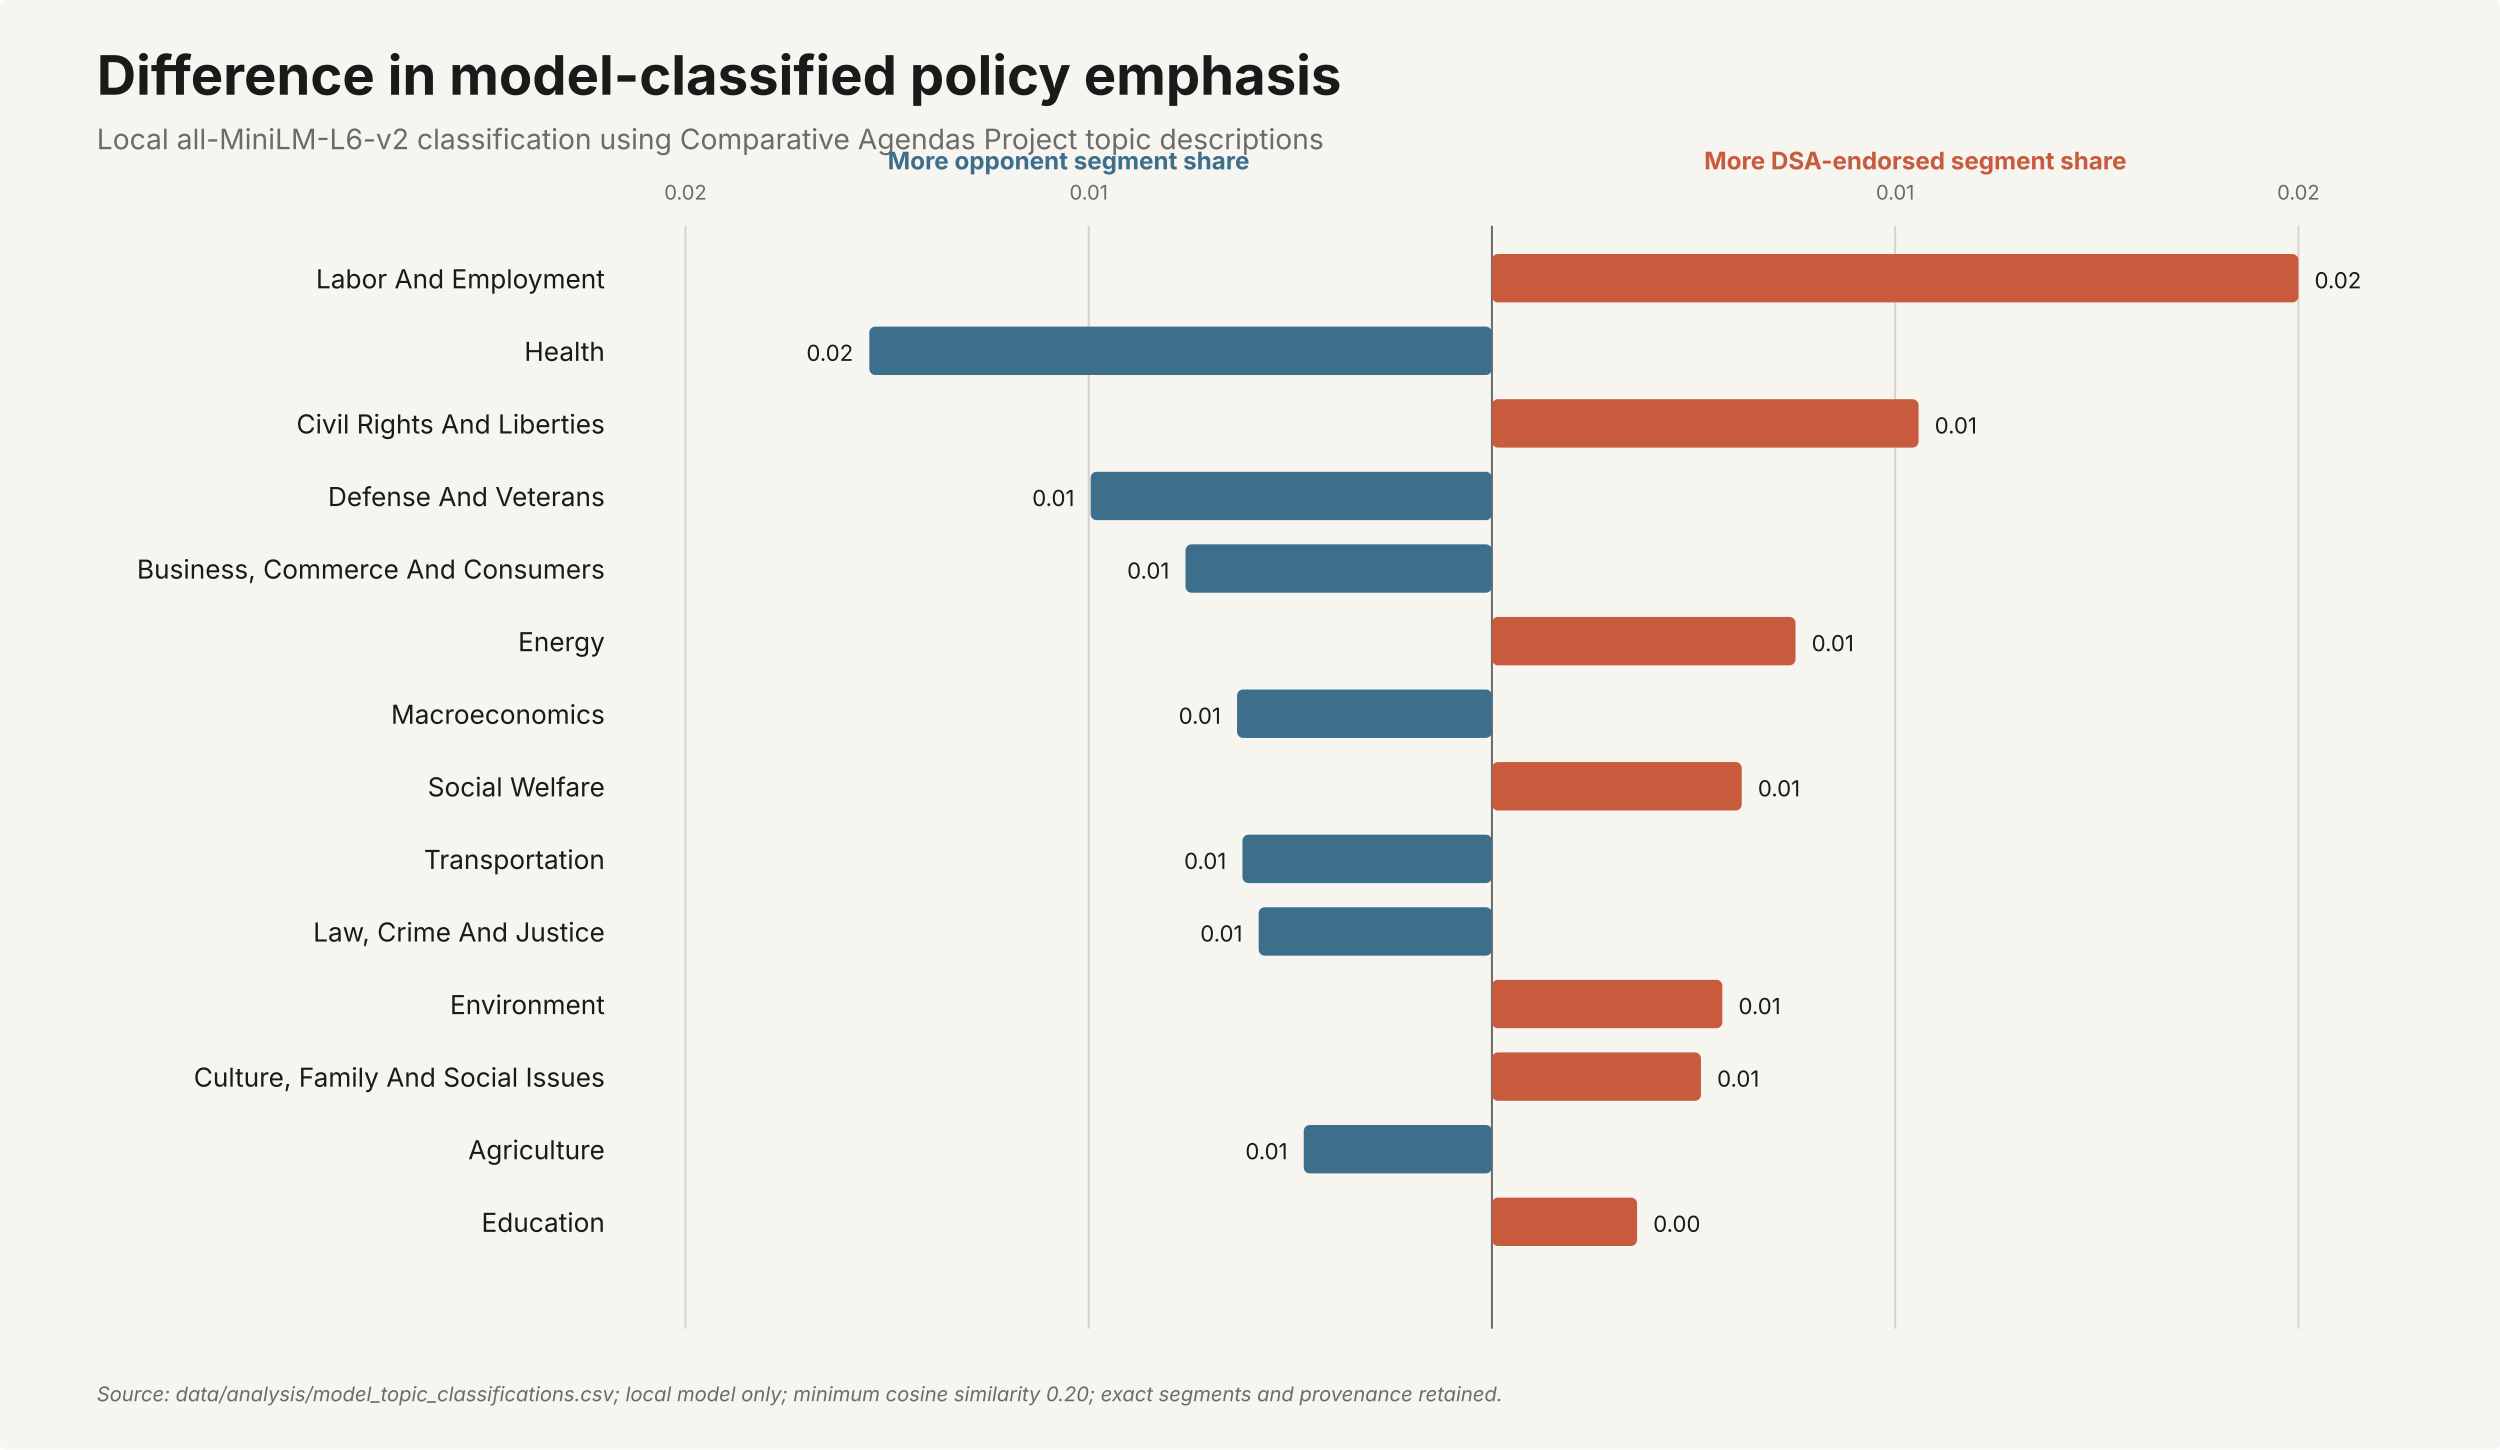
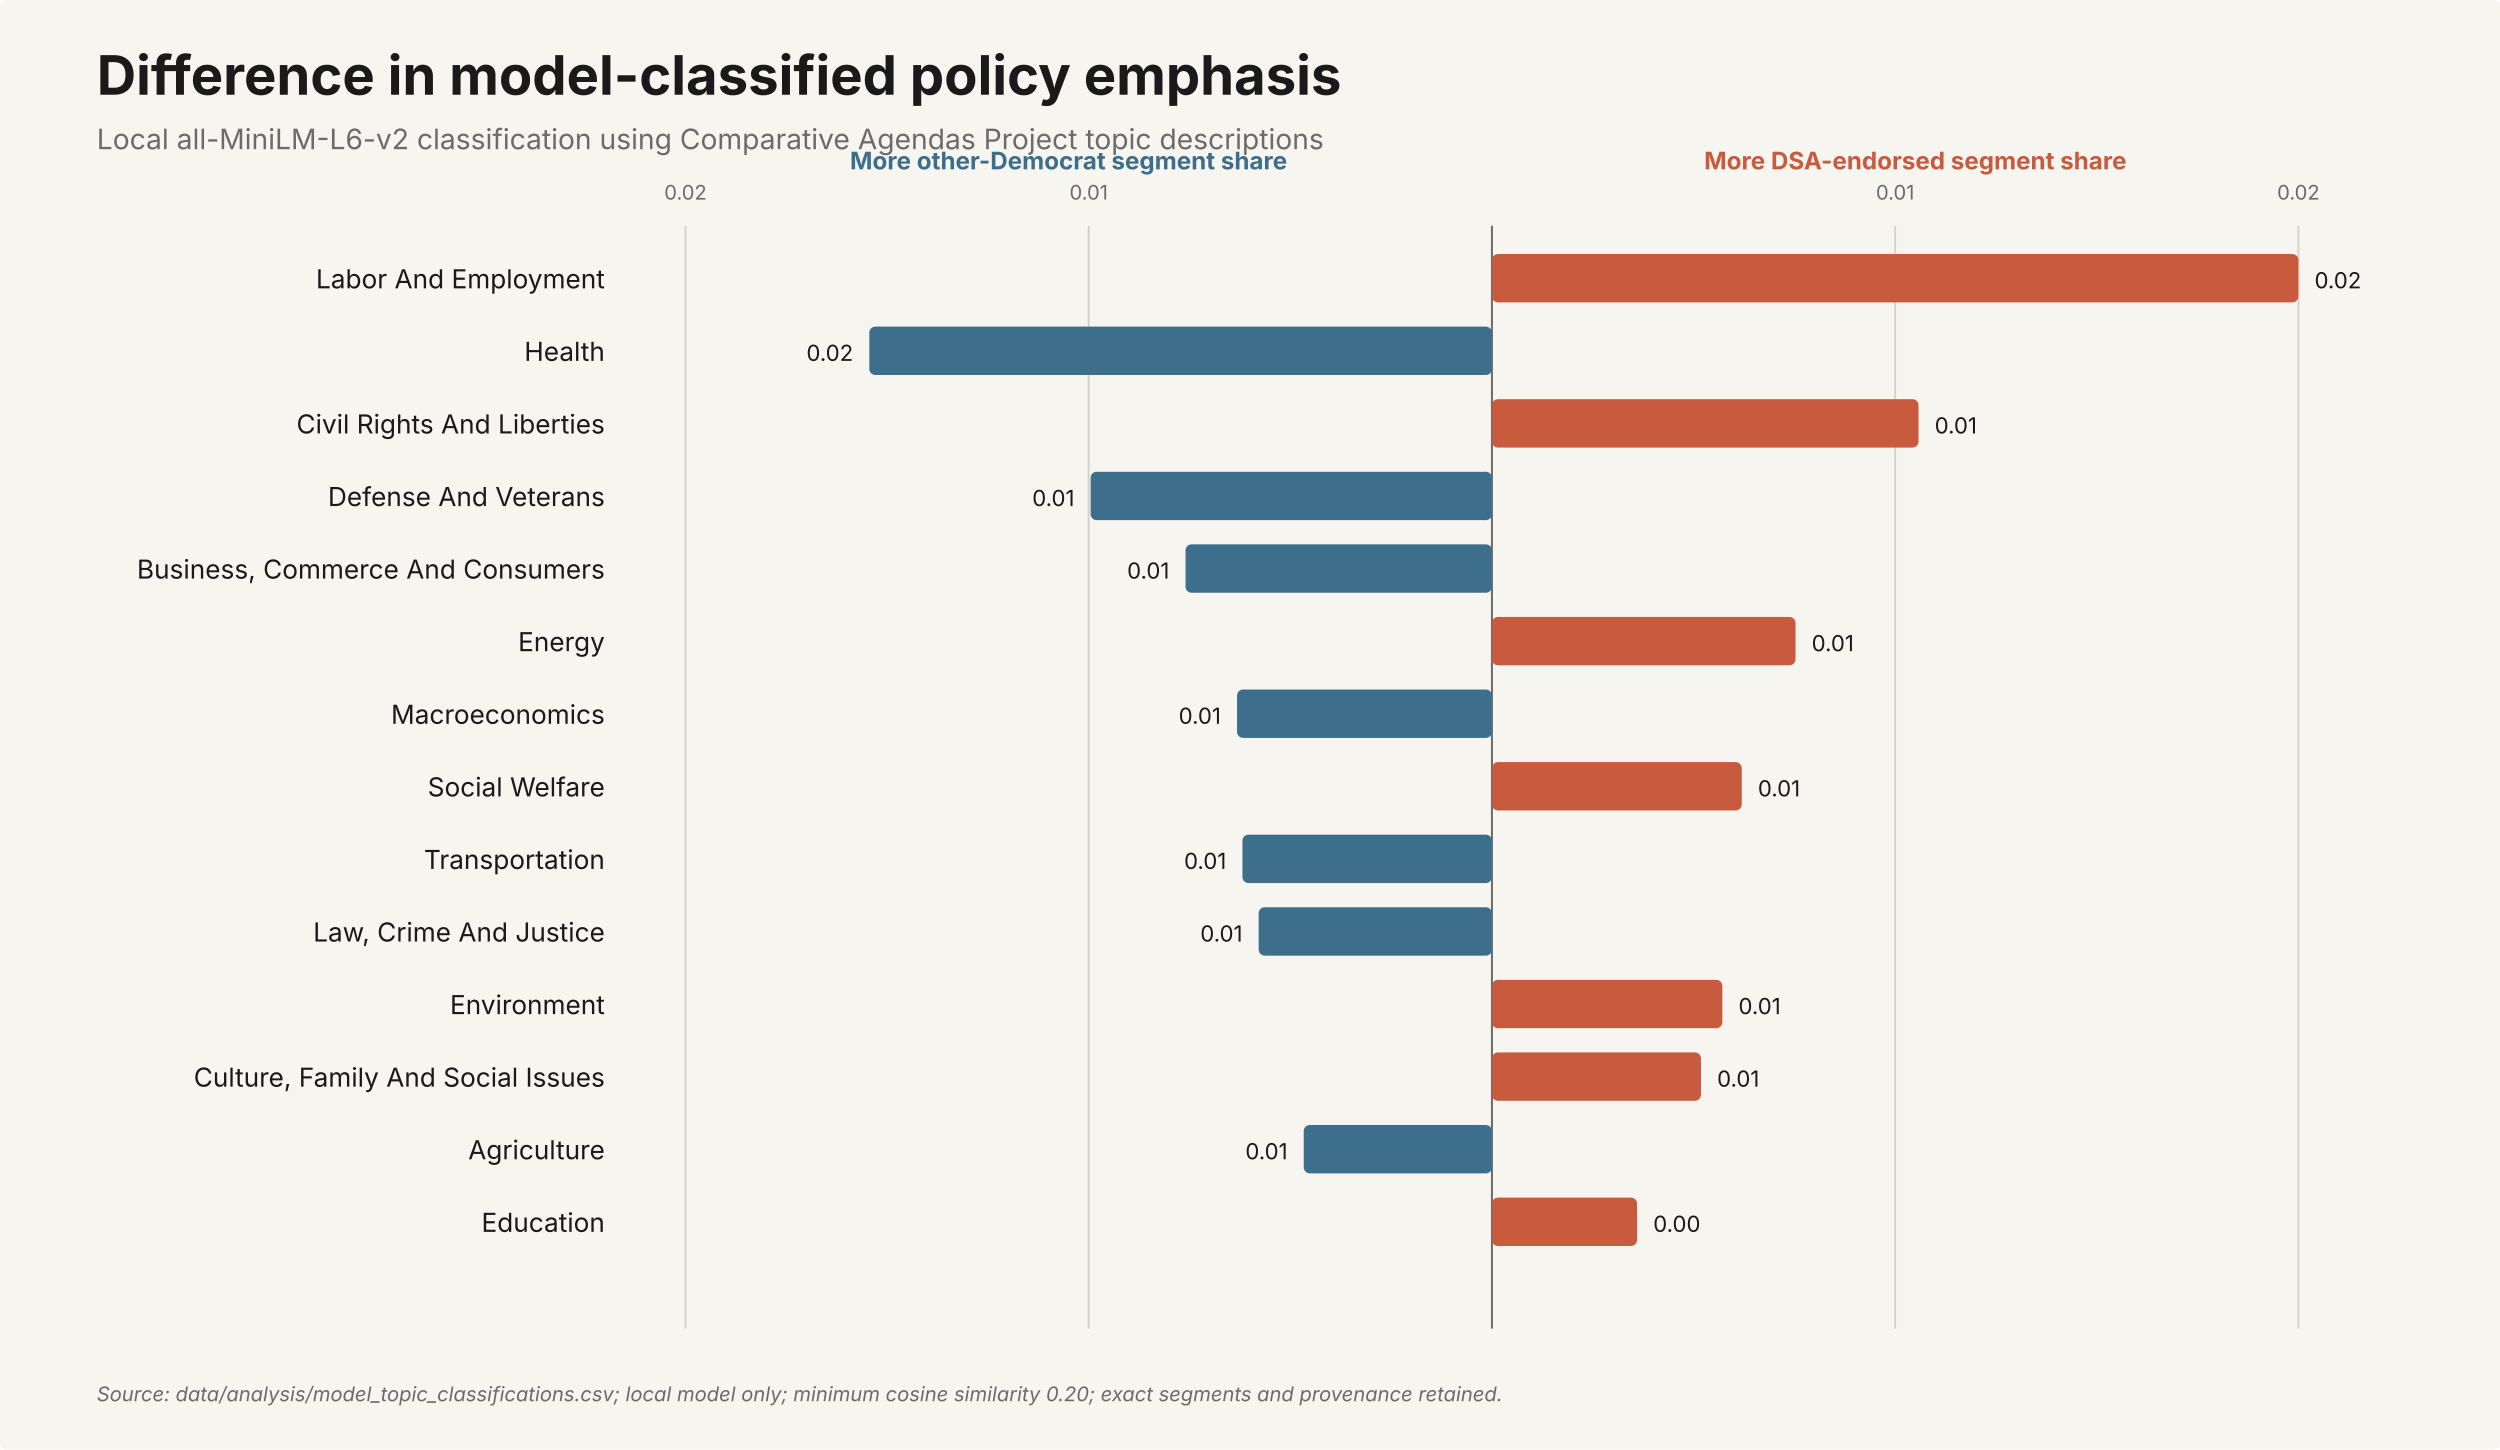
<svg xmlns="http://www.w3.org/2000/svg" width="1240" height="719" viewBox="0 0 1240 719">
  <rect x="0.00" y="0.00" width="1240.00" height="719.00" fill="#F7F5F0" rx="3" />
  <text x="48" y="47" text-anchor="start" fill="#1A1A1A" font-family="Inter, Arial, Helvetica, sans-serif" font-size="27px" font-weight="700" font-style="normal">Difference in model-classified policy emphasis</text>
  <text x="48" y="74" text-anchor="start" fill="#6B6B6B" font-family="Inter, Arial, Helvetica, sans-serif" font-size="14px" font-weight="400" font-style="normal">Local all-MiniLM-L6-v2 classification using Comparative Agendas Project topic descriptions</text>
  <line x1="340" y1="112" x2="340" y2="659" stroke="#D6D3CC" stroke-width="1" />
  <text x="340" y="99" text-anchor="middle" fill="#6B6B6B" font-family="Inter, Arial, Helvetica, sans-serif" font-size="10px" font-weight="400" font-style="normal">0.02</text>
  <line x1="540.0" y1="112" x2="540.0" y2="659" stroke="#D6D3CC" stroke-width="1" />
  <text x="540.0" y="99" text-anchor="middle" fill="#6B6B6B" font-family="Inter, Arial, Helvetica, sans-serif" font-size="10px" font-weight="400" font-style="normal">0.01</text>
  <line x1="740" y1="112" x2="740" y2="659" stroke="#6B6B6B" stroke-width="1" />
  <line x1="940.0" y1="112" x2="940.0" y2="659" stroke="#D6D3CC" stroke-width="1" />
  <text x="940.0" y="99" text-anchor="middle" fill="#6B6B6B" font-family="Inter, Arial, Helvetica, sans-serif" font-size="10px" font-weight="400" font-style="normal">0.01</text>
  <line x1="1140" y1="112" x2="1140" y2="659" stroke="#D6D3CC" stroke-width="1" />
  <text x="1140" y="99" text-anchor="middle" fill="#6B6B6B" font-family="Inter, Arial, Helvetica, sans-serif" font-size="10px" font-weight="400" font-style="normal">0.02</text>
  <text x="300" y="143" text-anchor="end" fill="#1A1A1A" font-family="Inter, Arial, Helvetica, sans-serif" font-size="13px" font-weight="400" font-style="normal">Labor And Employment</text>
  <rect x="740.00" y="126.00" width="400.00" height="24.00" fill="#C85A3D" rx="3" />
  <text x="1148.0" y="143" text-anchor="start" fill="#1A1A1A" font-family="Inter, Arial, Helvetica, sans-serif" font-size="11px" font-weight="400" font-style="normal">0.02</text>
  <text x="300" y="179" text-anchor="end" fill="#1A1A1A" font-family="Inter, Arial, Helvetica, sans-serif" font-size="13px" font-weight="400" font-style="normal">Health</text>
  <rect x="431.18" y="162.00" width="308.82" height="24.00" fill="#3D6F8C" rx="3" />
  <text x="423.181" y="179" text-anchor="end" fill="#1A1A1A" font-family="Inter, Arial, Helvetica, sans-serif" font-size="11px" font-weight="400" font-style="normal">0.02</text>
  <text x="300" y="215" text-anchor="end" fill="#1A1A1A" font-family="Inter, Arial, Helvetica, sans-serif" font-size="13px" font-weight="400" font-style="normal">Civil Rights And Liberties</text>
  <rect x="740.00" y="198.00" width="211.60" height="24.00" fill="#C85A3D" rx="3" />
  <text x="959.6" y="215" text-anchor="start" fill="#1A1A1A" font-family="Inter, Arial, Helvetica, sans-serif" font-size="11px" font-weight="400" font-style="normal">0.01</text>
  <text x="300" y="251" text-anchor="end" fill="#1A1A1A" font-family="Inter, Arial, Helvetica, sans-serif" font-size="13px" font-weight="400" font-style="normal">Defense And Veterans</text>
  <rect x="540.95" y="234.00" width="199.05" height="24.00" fill="#3D6F8C" rx="3" />
  <text x="532.951" y="251" text-anchor="end" fill="#1A1A1A" font-family="Inter, Arial, Helvetica, sans-serif" font-size="11px" font-weight="400" font-style="normal">0.01</text>
  <text x="300" y="287" text-anchor="end" fill="#1A1A1A" font-family="Inter, Arial, Helvetica, sans-serif" font-size="13px" font-weight="400" font-style="normal">Business, Commerce And Consumers</text>
  <rect x="588.02" y="270.00" width="151.98" height="24.00" fill="#3D6F8C" rx="3" />
  <text x="580.02" y="287" text-anchor="end" fill="#1A1A1A" font-family="Inter, Arial, Helvetica, sans-serif" font-size="11px" font-weight="400" font-style="normal">0.01</text>
  <text x="300" y="323" text-anchor="end" fill="#1A1A1A" font-family="Inter, Arial, Helvetica, sans-serif" font-size="13px" font-weight="400" font-style="normal">Energy</text>
  <rect x="740.00" y="306.00" width="150.57" height="24.00" fill="#C85A3D" rx="3" />
  <text x="898.572" y="323" text-anchor="start" fill="#1A1A1A" font-family="Inter, Arial, Helvetica, sans-serif" font-size="11px" font-weight="400" font-style="normal">0.01</text>
  <text x="300" y="359" text-anchor="end" fill="#1A1A1A" font-family="Inter, Arial, Helvetica, sans-serif" font-size="13px" font-weight="400" font-style="normal">Macroeconomics</text>
  <rect x="613.58" y="342.00" width="126.42" height="24.00" fill="#3D6F8C" rx="3" />
  <text x="605.579" y="359" text-anchor="end" fill="#1A1A1A" font-family="Inter, Arial, Helvetica, sans-serif" font-size="11px" font-weight="400" font-style="normal">0.01</text>
  <text x="300" y="395" text-anchor="end" fill="#1A1A1A" font-family="Inter, Arial, Helvetica, sans-serif" font-size="13px" font-weight="400" font-style="normal">Social Welfare</text>
  <rect x="740.00" y="378.00" width="123.90" height="24.00" fill="#C85A3D" rx="3" />
  <text x="871.904" y="395" text-anchor="start" fill="#1A1A1A" font-family="Inter, Arial, Helvetica, sans-serif" font-size="11px" font-weight="400" font-style="normal">0.01</text>
  <text x="300" y="431" text-anchor="end" fill="#1A1A1A" font-family="Inter, Arial, Helvetica, sans-serif" font-size="13px" font-weight="400" font-style="normal">Transportation</text>
  <rect x="616.25" y="414.00" width="123.75" height="24.00" fill="#3D6F8C" rx="3" />
  <text x="608.254" y="431" text-anchor="end" fill="#1A1A1A" font-family="Inter, Arial, Helvetica, sans-serif" font-size="11px" font-weight="400" font-style="normal">0.01</text>
  <text x="300" y="467" text-anchor="end" fill="#1A1A1A" font-family="Inter, Arial, Helvetica, sans-serif" font-size="13px" font-weight="400" font-style="normal">Law, Crime And Justice</text>
  <rect x="624.30" y="450.00" width="115.70" height="24.00" fill="#3D6F8C" rx="3" />
  <text x="616.299" y="467" text-anchor="end" fill="#1A1A1A" font-family="Inter, Arial, Helvetica, sans-serif" font-size="11px" font-weight="400" font-style="normal">0.01</text>
  <text x="300" y="503" text-anchor="end" fill="#1A1A1A" font-family="Inter, Arial, Helvetica, sans-serif" font-size="13px" font-weight="400" font-style="normal">Environment</text>
  <rect x="740.00" y="486.00" width="114.28" height="24.00" fill="#C85A3D" rx="3" />
  <text x="862.276" y="503" text-anchor="start" fill="#1A1A1A" font-family="Inter, Arial, Helvetica, sans-serif" font-size="11px" font-weight="400" font-style="normal">0.01</text>
  <text x="300" y="539" text-anchor="end" fill="#1A1A1A" font-family="Inter, Arial, Helvetica, sans-serif" font-size="13px" font-weight="400" font-style="normal">Culture, Family And Social Issues</text>
  <rect x="740.00" y="522.00" width="103.68" height="24.00" fill="#C85A3D" rx="3" />
  <text x="851.679" y="539" text-anchor="start" fill="#1A1A1A" font-family="Inter, Arial, Helvetica, sans-serif" font-size="11px" font-weight="400" font-style="normal">0.01</text>
  <text x="300" y="575" text-anchor="end" fill="#1A1A1A" font-family="Inter, Arial, Helvetica, sans-serif" font-size="13px" font-weight="400" font-style="normal">Agriculture</text>
  <rect x="646.65" y="558.00" width="93.35" height="24.00" fill="#3D6F8C" rx="3" />
  <text x="638.654" y="575" text-anchor="end" fill="#1A1A1A" font-family="Inter, Arial, Helvetica, sans-serif" font-size="11px" font-weight="400" font-style="normal">0.01</text>
  <text x="300" y="611" text-anchor="end" fill="#1A1A1A" font-family="Inter, Arial, Helvetica, sans-serif" font-size="13px" font-weight="400" font-style="normal">Education</text>
  <rect x="740.00" y="594.00" width="71.99" height="24.00" fill="#C85A3D" rx="3" />
  <text x="819.994" y="611" text-anchor="start" fill="#1A1A1A" font-family="Inter, Arial, Helvetica, sans-serif" font-size="11px" font-weight="400" font-style="normal">0.00</text>
  <text x="950.0" y="84" text-anchor="middle" fill="#C85A3D" font-family="Inter, Arial, Helvetica, sans-serif" font-size="12px" font-weight="700" font-style="normal">More DSA-endorsed segment share</text>
-   <text x="530.0" y="84" text-anchor="middle" fill="#3D6F8C" font-family="Inter, Arial, Helvetica, sans-serif" font-size="12px" font-weight="700" font-style="normal">More opponent segment share</text>
+   <text x="530.0" y="84" text-anchor="middle" fill="#3D6F8C" font-family="Inter, Arial, Helvetica, sans-serif" font-size="12px" font-weight="700" font-style="normal">More other-Democrat segment share</text>
  <text x="48" y="695" text-anchor="start" fill="#6B6B6B" font-family="Inter, Arial, Helvetica, sans-serif" font-size="10px" font-weight="400" font-style="italic">Source: data/analysis/model_topic_classifications.csv; local model only; minimum cosine similarity 0.20; exact segments and provenance retained.</text>
</svg>
